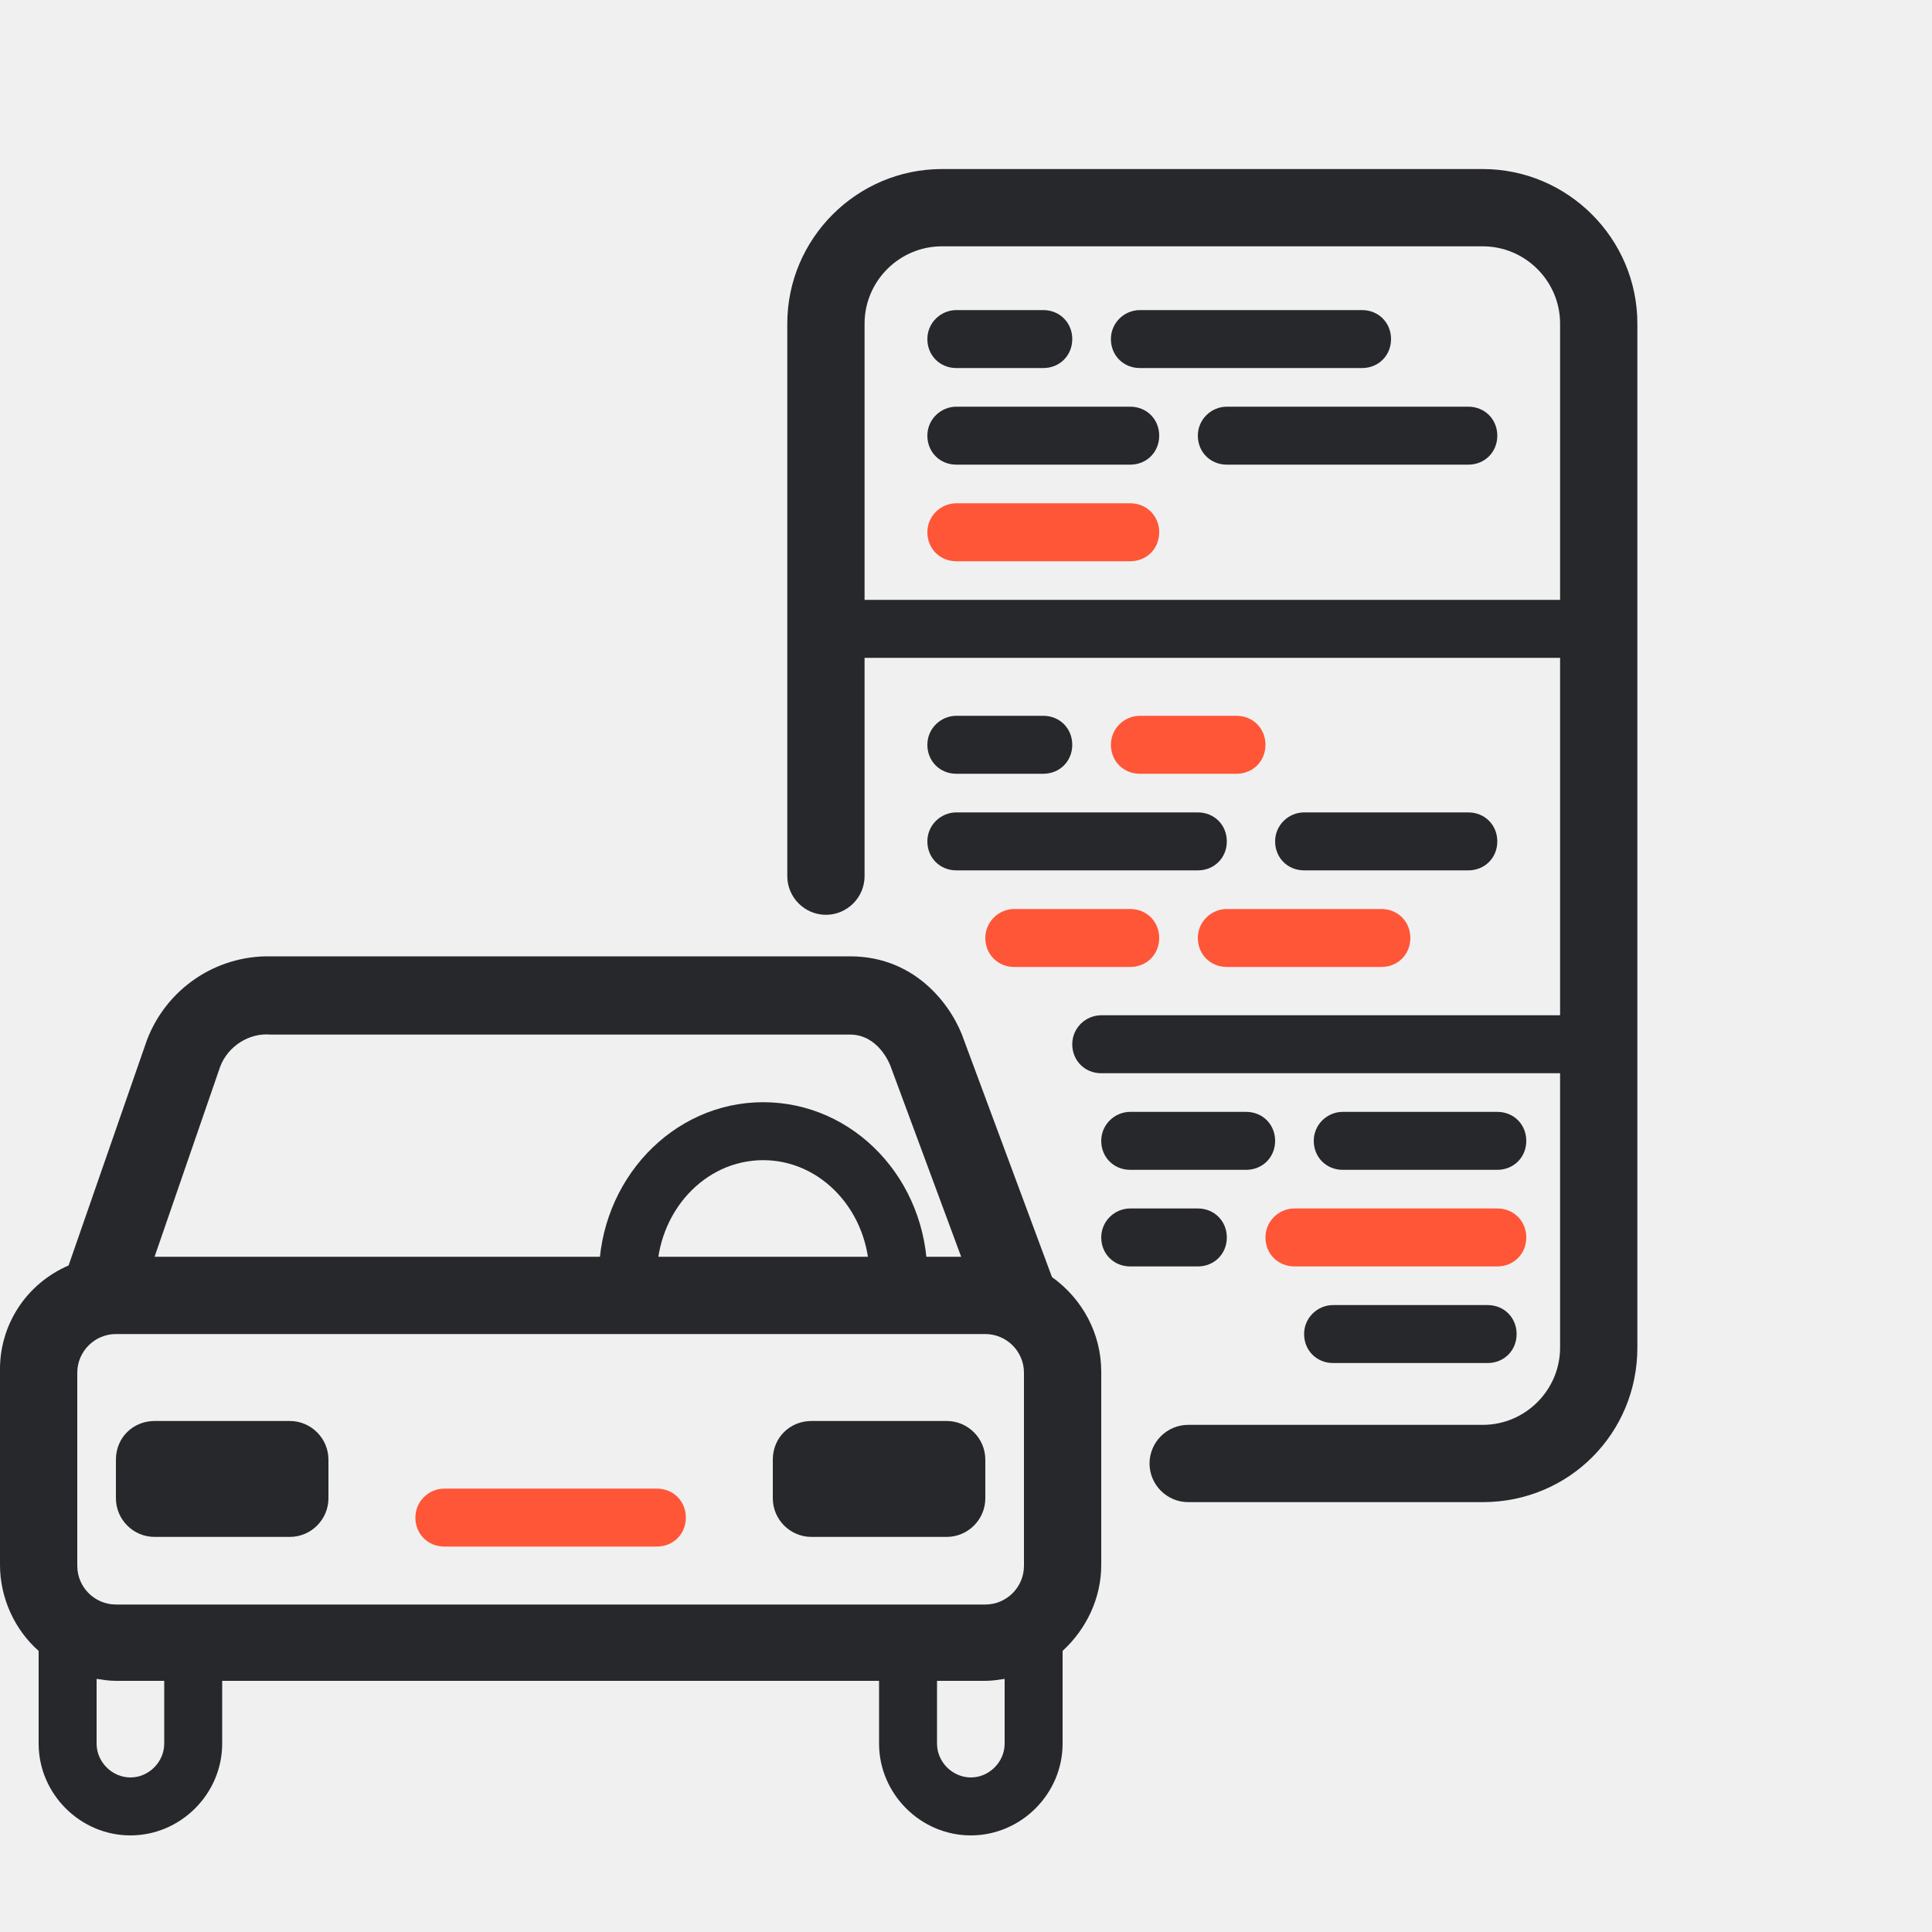
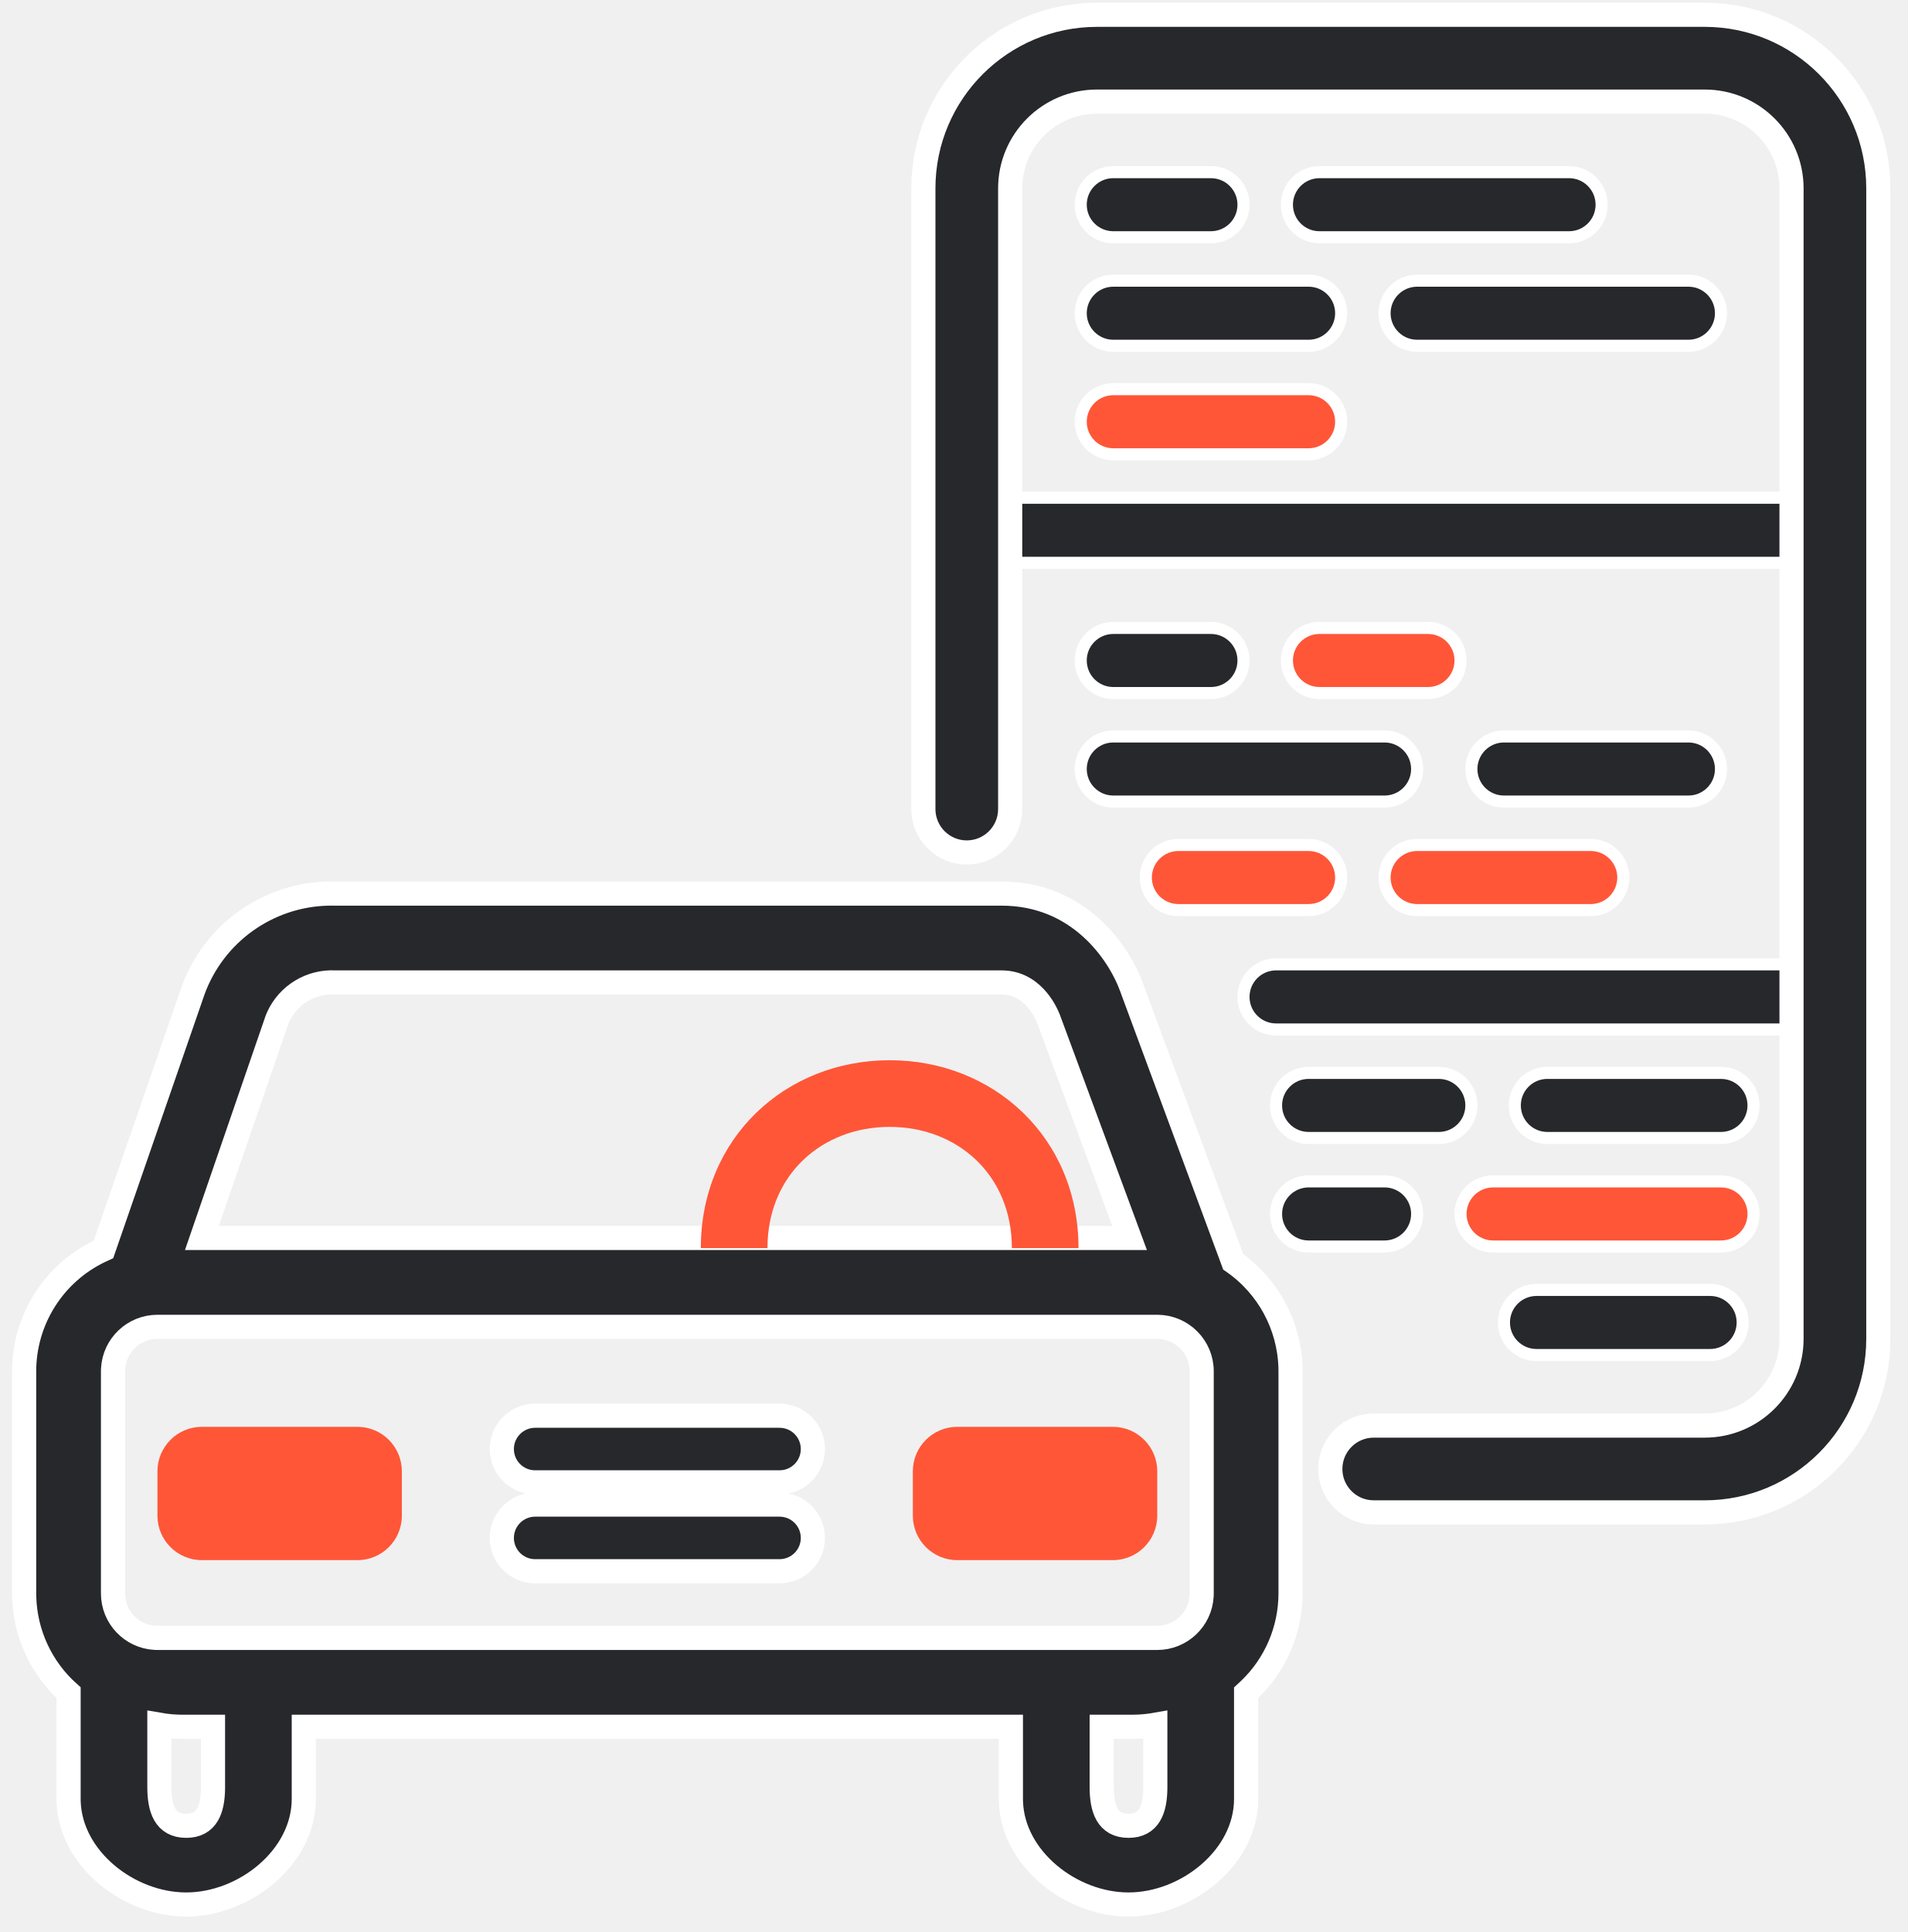
- <svg xmlns="http://www.w3.org/2000/svg" version="1.1" id="Calque_1" x="0px" y="0px" viewBox="0 0 200 200" style="enable-background:new 0 0 200 200;" xml:space="preserve">
-   <style type="text/css">
- 	.st0{fill:#27282B;}
- 	.st1{fill:#FF5638;}
- </style>
-   <g id="immatriculation">
-     <path class="st0" d="M96,132.1h-6c0-6.6-4.9-12-11-12s-11,5.4-11,12h-6c0-9.9,7.6-18,17-18S96,122.1,96,132.1z" />
-     <path class="st0" d="M108.9,132.2l-9.1-24.5C98.7,104.4,95,99,88,99H28c-5.7-0.1-10.8,3.4-12.8,8.7L7.1,131   c-4.4,1.9-7.2,6.2-7.1,11v20c0,3.4,1.5,6.7,4,8.9v9.6c0,5.2,4.3,9.5,9.5,9.5s9.5-4.3,9.5-9.5V174h68v6.5c0,5.2,4.3,9.5,9.5,9.5   s9.5-4.3,9.5-9.5v-9.6c2.5-2.3,4-5.5,4-8.9v-20C114,138.1,112.1,134.5,108.9,132.2z M22.8,110.4c0.8-2.1,3-3.5,5.2-3.3h60   c2.9,0,4.1,3,4.2,3.3l7.3,19.7H16L22.8,110.4z M17,180.5c0,1.9-1.6,3.5-3.5,3.5s-3.5-1.6-3.5-3.5v-6.7c0.7,0.1,1.3,0.2,2,0.2h5   V180.5z M23,166.1H12c-2.2,0-4-1.8-4-4v-20c0-2.2,1.8-4,4-4h90c2.2,0,4,1.8,4,4v20c0,2.2-1.8,4-4,4H23z M104,180.5   c0,1.9-1.6,3.5-3.5,3.5s-3.5-1.6-3.5-3.5V174h5c0.7,0,1.3-0.1,2-0.2V180.5z" />
-     <path class="st0" d="M16,147.1h14c2.2,0,4,1.8,4,4v4c0,2.2-1.8,4-4,4H16c-2.2,0-4-1.8-4-4v-4C12,148.8,13.8,147.1,16,147.1z" />
-     <path class="st0" d="M84,147.1h14c2.2,0,4,1.8,4,4v4c0,2.2-1.8,4-4,4H84c-2.2,0-4-1.8-4-4v-4C80,148.8,81.8,147.1,84,147.1z" />
-     <path class="st1" d="M46,154.1h22c1.7,0,3,1.3,3,3l0,0c0,1.7-1.3,3-3,3H46c-1.7,0-3-1.3-3-3l0,0C43,155.4,44.4,154.1,46,154.1z" />
-     <path class="st0" d="M153.5,155.5H123c-2.2,0-4-1.8-4-4s1.8-4,4-4h30.5c4.4,0,8-3.6,8-8v-106c0-4.4-3.6-8-8-8h-56c-4.4,0-8,3.6-8,8   v57.2c0,2.2-1.8,4-4,4s-4-1.8-4-4V33.5c0-8.8,7.2-16,16-16h56c8.8,0,16,7.2,16,16v106C169.5,148.4,162.4,155.5,153.5,155.5z" />
-     <rect x="86" y="62.1" class="st0" width="78" height="6" />
-     <path class="st0" d="M114,105.1h50l0,0v6l0,0h-50c-1.7,0-3-1.3-3-3l0,0C111,106.4,112.4,105.1,114,105.1z" />
-     <path class="st0" d="M99,32.1h9c1.7,0,3,1.3,3,3l0,0c0,1.7-1.3,3-3,3h-9c-1.7,0-3-1.3-3-3l0,0C96,33.4,97.4,32.1,99,32.1z" />
-     <path class="st0" d="M118,32.1h23c1.7,0,3,1.3,3,3l0,0c0,1.7-1.3,3-3,3h-23c-1.7,0-3-1.3-3-3l0,0C115,33.4,116.4,32.1,118,32.1z" />
-     <path class="st0" d="M99,42.1h18c1.7,0,3,1.3,3,3l0,0c0,1.7-1.3,3-3,3H99c-1.7,0-3-1.3-3-3l0,0C96,43.4,97.4,42.1,99,42.1z" />
-     <path class="st1" d="M99,52.1h18c1.7,0,3,1.3,3,3l0,0c0,1.7-1.3,3-3,3H99c-1.7,0-3-1.3-3-3l0,0C96,53.4,97.4,52.1,99,52.1z" />
-     <path class="st0" d="M127,42.1h25c1.7,0,3,1.3,3,3l0,0c0,1.7-1.3,3-3,3h-25c-1.7,0-3-1.3-3-3l0,0C124,43.4,125.4,42.1,127,42.1z" />
-     <path class="st0" d="M99,74.1h9c1.7,0,3,1.3,3,3l0,0c0,1.7-1.3,3-3,3h-9c-1.7,0-3-1.3-3-3l0,0C96,75.4,97.4,74.1,99,74.1z" />
-     <path class="st1" d="M118,74.1h10c1.7,0,3,1.3,3,3l0,0c0,1.7-1.3,3-3,3h-10c-1.7,0-3-1.3-3-3l0,0C115,75.4,116.4,74.1,118,74.1z" />
-     <path class="st0" d="M99,84.1h25c1.7,0,3,1.3,3,3l0,0c0,1.7-1.3,3-3,3H99c-1.7,0-3-1.3-3-3l0,0C96,85.4,97.4,84.1,99,84.1z" />
-     <path class="st1" d="M105,94.1h12c1.7,0,3,1.3,3,3l0,0c0,1.7-1.3,3-3,3h-12c-1.7,0-3-1.3-3-3l0,0C102,95.4,103.4,94.1,105,94.1z" />
-     <path class="st1" d="M127,94.1h16c1.7,0,3,1.3,3,3l0,0c0,1.7-1.3,3-3,3h-16c-1.7,0-3-1.3-3-3l0,0C124,95.4,125.4,94.1,127,94.1z" />
-     <path class="st0" d="M117,115.1h12c1.7,0,3,1.3,3,3l0,0c0,1.7-1.3,3-3,3h-12c-1.7,0-3-1.3-3-3l0,0C114,116.4,115.4,115.1,117,115.1   z" />
-     <path class="st0" d="M139,115.1h16c1.7,0,3,1.3,3,3l0,0c0,1.7-1.3,3-3,3h-16c-1.7,0-3-1.3-3-3l0,0C136,116.4,137.4,115.1,139,115.1   z" />
-     <path class="st0" d="M117,125.1h7c1.7,0,3,1.3,3,3l0,0c0,1.7-1.3,3-3,3h-7c-1.7,0-3-1.3-3-3l0,0C114,126.4,115.4,125.1,117,125.1z" />
-     <path class="st1" d="M134,125.1h21c1.7,0,3,1.3,3,3l0,0c0,1.7-1.3,3-3,3h-21c-1.7,0-3-1.3-3-3l0,0C131,126.4,132.4,125.1,134,125.1   z" />
-     <path class="st0" d="M138,135.1h16c1.7,0,3,1.3,3,3l0,0c0,1.7-1.3,3-3,3h-16c-1.7,0-3-1.3-3-3l0,0C135,136.4,136.4,135.1,138,135.1   z" />
-     <path class="st0" d="M135,84.1h17c1.7,0,3,1.3,3,3l0,0c0,1.7-1.3,3-3,3h-17c-1.7,0-3-1.3-3-3l0,0C132,85.4,133.4,84.1,135,84.1z" />
+ <svg xmlns="http://www.w3.org/2000/svg" viewBox="0 0 158 160" version="1.1">
+   <g id="Symbols" stroke="none" stroke-width="1" fill="none" fill-rule="evenodd">
+     <g id="illu-defi/immatriculation-copy" transform="translate(-21, -43)" fill-rule="nonzero">
+       <g id="immatriculation" transform="translate(22.20665, 44.22468)">
+         <path d="M140.422,105.601 C141.911,105.601 143.118,106.808 143.118,108.297 C143.118,109.786 141.911,110.993 140.422,110.993 L126.043,110.993 C124.553,110.993 123.346,109.786 123.346,108.297 C123.346,106.808 124.553,105.601 126.043,105.601 L140.422,105.601 Z M113.46,96.613 C114.949,96.613 116.157,97.82 116.157,99.309 C116.157,100.799 114.949,102.006 113.46,102.006 L107.169,102.006 C105.68,102.006 104.473,100.799 104.473,99.309 C104.473,97.82 105.68,96.613 107.169,96.613 L113.46,96.613 Z M117.954,87.626 C119.443,87.626 120.65,88.833 120.65,90.322 C120.65,91.811 119.443,93.018 117.954,93.018 L107.169,93.018 C105.68,93.018 104.473,91.811 104.473,90.322 C104.473,88.833 105.68,87.626 107.169,87.626 L117.954,87.626 Z M141.321,87.626 C142.81,87.626 144.017,88.833 144.017,90.322 C144.017,91.811 142.81,93.018 141.321,93.018 L126.941,93.018 C125.452,93.018 124.245,91.811 124.245,90.322 C124.245,88.833 125.452,87.626 126.941,87.626 L141.321,87.626 Z M149.409,78.639 L149.409,84.031 L104.473,84.031 C103.041,84.031 101.87,82.915 101.782,81.505 L101.777,81.335 C101.777,79.846 102.984,78.639 104.473,78.639 L149.409,78.639 Z M113.46,59.765 C114.949,59.765 116.157,60.973 116.157,62.462 C116.157,63.951 114.949,65.158 113.46,65.158 L90.992,65.158 C89.503,65.158 88.296,63.951 88.296,62.462 C88.296,60.973 89.503,59.765 90.992,59.765 L113.46,59.765 Z M138.625,59.765 C140.114,59.765 141.321,60.973 141.321,62.462 C141.321,63.951 140.114,65.158 138.625,65.158 L123.346,65.158 C121.857,65.158 120.65,63.951 120.65,62.462 C120.65,60.973 121.857,59.765 123.346,59.765 L138.625,59.765 Z M99.081,50.778 C100.57,50.778 101.777,51.985 101.777,53.474 C101.777,54.963 100.57,56.171 99.081,56.171 L90.992,56.171 C89.503,56.171 88.296,54.963 88.296,53.474 C88.296,51.985 89.503,50.778 90.992,50.778 L99.081,50.778 Z M149.409,39.993 L149.409,45.386 L79.309,45.386 L79.309,39.993 L149.409,39.993 Z M107.169,22.019 C108.658,22.019 109.865,23.226 109.865,24.715 C109.865,26.204 108.658,27.411 107.169,27.411 L90.992,27.411 C89.503,27.411 88.296,26.204 88.296,24.715 C88.296,23.226 89.503,22.019 90.992,22.019 L107.169,22.019 Z M138.625,22.019 C140.114,22.019 141.321,23.226 141.321,24.715 C141.321,26.204 140.114,27.411 138.625,27.411 L116.157,27.411 C114.667,27.411 113.46,26.204 113.46,24.715 C113.46,23.226 114.667,22.019 116.157,22.019 L138.625,22.019 Z M99.081,13.032 C100.57,13.032 101.777,14.239 101.777,15.728 C101.777,17.217 100.57,18.424 99.081,18.424 L90.992,18.424 C89.503,18.424 88.296,17.217 88.296,15.728 C88.296,14.239 89.503,13.032 90.992,13.032 L99.081,13.032 Z M128.739,13.032 C130.228,13.032 131.435,14.239 131.435,15.728 C131.435,17.217 130.228,18.424 128.739,18.424 L108.068,18.424 C106.579,18.424 105.372,17.217 105.372,15.728 C105.372,14.239 106.579,13.032 108.068,13.032 L128.739,13.032 Z" id="Combined-Shape" stroke="#FFFFFF" fill="#27282B" />
+         <path d="M26.24,72.775 L26.553,72.779 L81.753,72.779 C88.074,72.779 91.435,77.574 92.523,80.578 L92.582,80.747 L100.926,103.277 C103.804,105.274 105.558,108.513 105.668,112.001 L105.673,112.339 L105.673,130.739 C105.67,133.764 104.425,136.65 102.24,138.727 L101.993,138.955 L101.993,147.759 C101.993,152.586 97.08,156.499 92.253,156.499 C87.511,156.499 82.686,152.722 82.518,148.013 L82.513,147.759 L82.513,141.779 L23.953,141.779 L23.953,147.759 C23.953,152.586 19.04,156.499 14.213,156.499 C9.471,156.499 4.646,152.722 4.478,148.013 L4.473,147.759 L4.473,138.955 C2.219,136.938 0.894,134.089 0.799,131.075 L0.793,130.739 L0.793,112.339 C0.793,108.074 3.251,104.2 7.086,102.374 L7.362,102.247 L14.796,80.774 C16.522,76.059 20.951,72.906 25.928,72.779 L26.24,72.775 Z M11.993,141.614 L11.993,146.759 C11.993,148.538 12.435,149.979 14.213,149.979 C15.93,149.979 16.401,148.635 16.432,146.942 L16.433,146.759 L16.433,141.779 L13.833,141.779 C13.216,141.776 12.601,141.72 11.993,141.614 Z M94.473,141.614 C94.018,141.694 93.557,141.745 93.096,141.767 L92.633,141.779 L90.033,141.779 L90.033,146.759 C90.033,148.538 90.475,149.979 92.253,149.979 C93.97,149.979 94.441,148.635 94.472,146.942 L94.473,146.759 L94.473,141.614 Z M94.633,108.659 L11.833,108.659 C9.867,108.659 8.26,110.202 8.158,112.144 L8.153,112.339 L8.153,130.739 C8.153,132.706 9.696,134.313 11.638,134.414 L11.833,134.419 L94.633,134.419 C96.6,134.419 98.207,132.876 98.308,130.935 L98.313,130.739 L98.313,112.339 C98.313,110.307 96.666,108.659 94.633,108.659 Z M63.353,123.379 C64.878,123.379 66.113,124.615 66.113,126.139 C66.113,127.664 64.878,128.899 63.353,128.899 L43.113,128.899 C41.589,128.899 40.353,127.664 40.353,126.139 C40.353,124.615 41.589,123.379 43.113,123.379 L63.353,123.379 Z M139.973,0 C147.914,0 154.352,6.438 154.352,14.38 L154.352,109.645 C154.352,117.587 147.914,124.025 139.973,124.025 L112.562,124.025 C110.576,124.025 108.967,122.415 108.967,120.43 C108.967,118.444 110.576,116.835 112.562,116.835 L139.973,116.835 C143.944,116.835 147.163,113.616 147.163,109.645 L147.163,14.38 C147.163,10.409 143.944,7.19 139.973,7.19 L89.644,7.19 C85.673,7.19 82.454,10.409 82.454,14.38 L82.454,65.778 C82.454,67.763 80.845,69.373 78.859,69.373 C76.874,69.373 75.264,67.763 75.264,65.778 L75.264,14.38 C75.264,6.438 81.702,0 89.644,0 L139.973,0 Z M63.353,116.019 C64.878,116.019 66.113,117.255 66.113,118.779 C66.113,120.304 64.878,121.539 63.353,121.539 L43.113,121.539 C41.589,121.539 40.353,120.304 40.353,118.779 C40.353,117.255 41.589,116.019 43.113,116.019 L63.353,116.019 Z M21.83,82.997 L21.742,83.203 L15.513,101.299 L92.343,101.299 L85.627,83.148 C85.529,82.907 84.526,80.315 82.01,80.148 L81.753,80.139 L26.553,80.139 C24.533,80.028 22.662,81.17 21.83,82.997 Z" id="Combined-Shape" stroke="#FFFFFF" stroke-width="2" fill="#27282B" />
+         <path d="M141.321,96.613 C142.81,96.613 144.017,97.82 144.017,99.309 C144.017,100.799 142.81,102.006 141.321,102.006 L122.448,102.006 C120.959,102.006 119.751,100.799 119.751,99.309 C119.751,97.82 120.959,96.613 122.448,96.613 L141.321,96.613 Z M107.169,68.753 C108.658,68.753 109.865,69.96 109.865,71.449 C109.865,72.938 108.658,74.145 107.169,74.145 L96.385,74.145 C94.895,74.145 93.688,72.938 93.688,71.449 C93.688,69.96 94.895,68.753 96.385,68.753 L107.169,68.753 Z M130.536,68.753 C132.025,68.753 133.232,69.96 133.232,71.449 C133.232,72.938 132.025,74.145 130.536,74.145 L116.157,74.145 C114.667,74.145 113.46,72.938 113.46,71.449 C113.46,69.96 114.667,68.753 116.157,68.753 L130.536,68.753 Z M117.055,50.778 C118.544,50.778 119.751,51.985 119.751,53.474 C119.751,54.963 118.544,56.171 117.055,56.171 L108.068,56.171 C106.579,56.171 105.372,54.963 105.372,53.474 C105.372,51.985 106.579,50.778 108.068,50.778 L117.055,50.778 Z M107.169,31.006 C108.658,31.006 109.865,32.213 109.865,33.702 C109.865,35.191 108.658,36.398 107.169,36.398 L90.992,36.398 C89.503,36.398 88.296,35.191 88.296,33.702 C88.296,32.213 89.503,31.006 90.992,31.006 L107.169,31.006 Z" id="Combined-Shape" stroke="#FFFFFF" fill="#FF5638" />
+         <path d="M28.393,116.939 C30.426,116.939 32.073,118.587 32.073,120.619 L32.073,124.299 C32.073,126.332 30.426,127.979 28.393,127.979 L15.513,127.979 C13.481,127.979 11.833,126.332 11.833,124.299 L11.833,120.619 C11.833,118.587 13.481,116.939 15.513,116.939 L28.393,116.939 Z M90.953,116.939 C92.986,116.939 94.633,118.587 94.633,120.619 L94.633,124.299 C94.633,126.332 92.986,127.979 90.953,127.979 L78.073,127.979 C76.041,127.979 74.393,126.332 74.393,124.299 L74.393,120.619 C74.393,118.587 76.041,116.939 78.073,116.939 L90.953,116.939 Z M72.473,86.579 C81.094,86.579 88.113,93.004 88.113,102.139 L82.593,102.139 C82.593,96.049 78.058,92.099 72.473,92.099 C66.889,92.099 62.353,96.049 62.353,102.139 L56.833,102.139 C56.833,93.004 63.853,86.579 72.473,86.579 Z" id="Combined-Shape" fill="#FF5638" />
+       </g>
+     </g>
  </g>
</svg>
